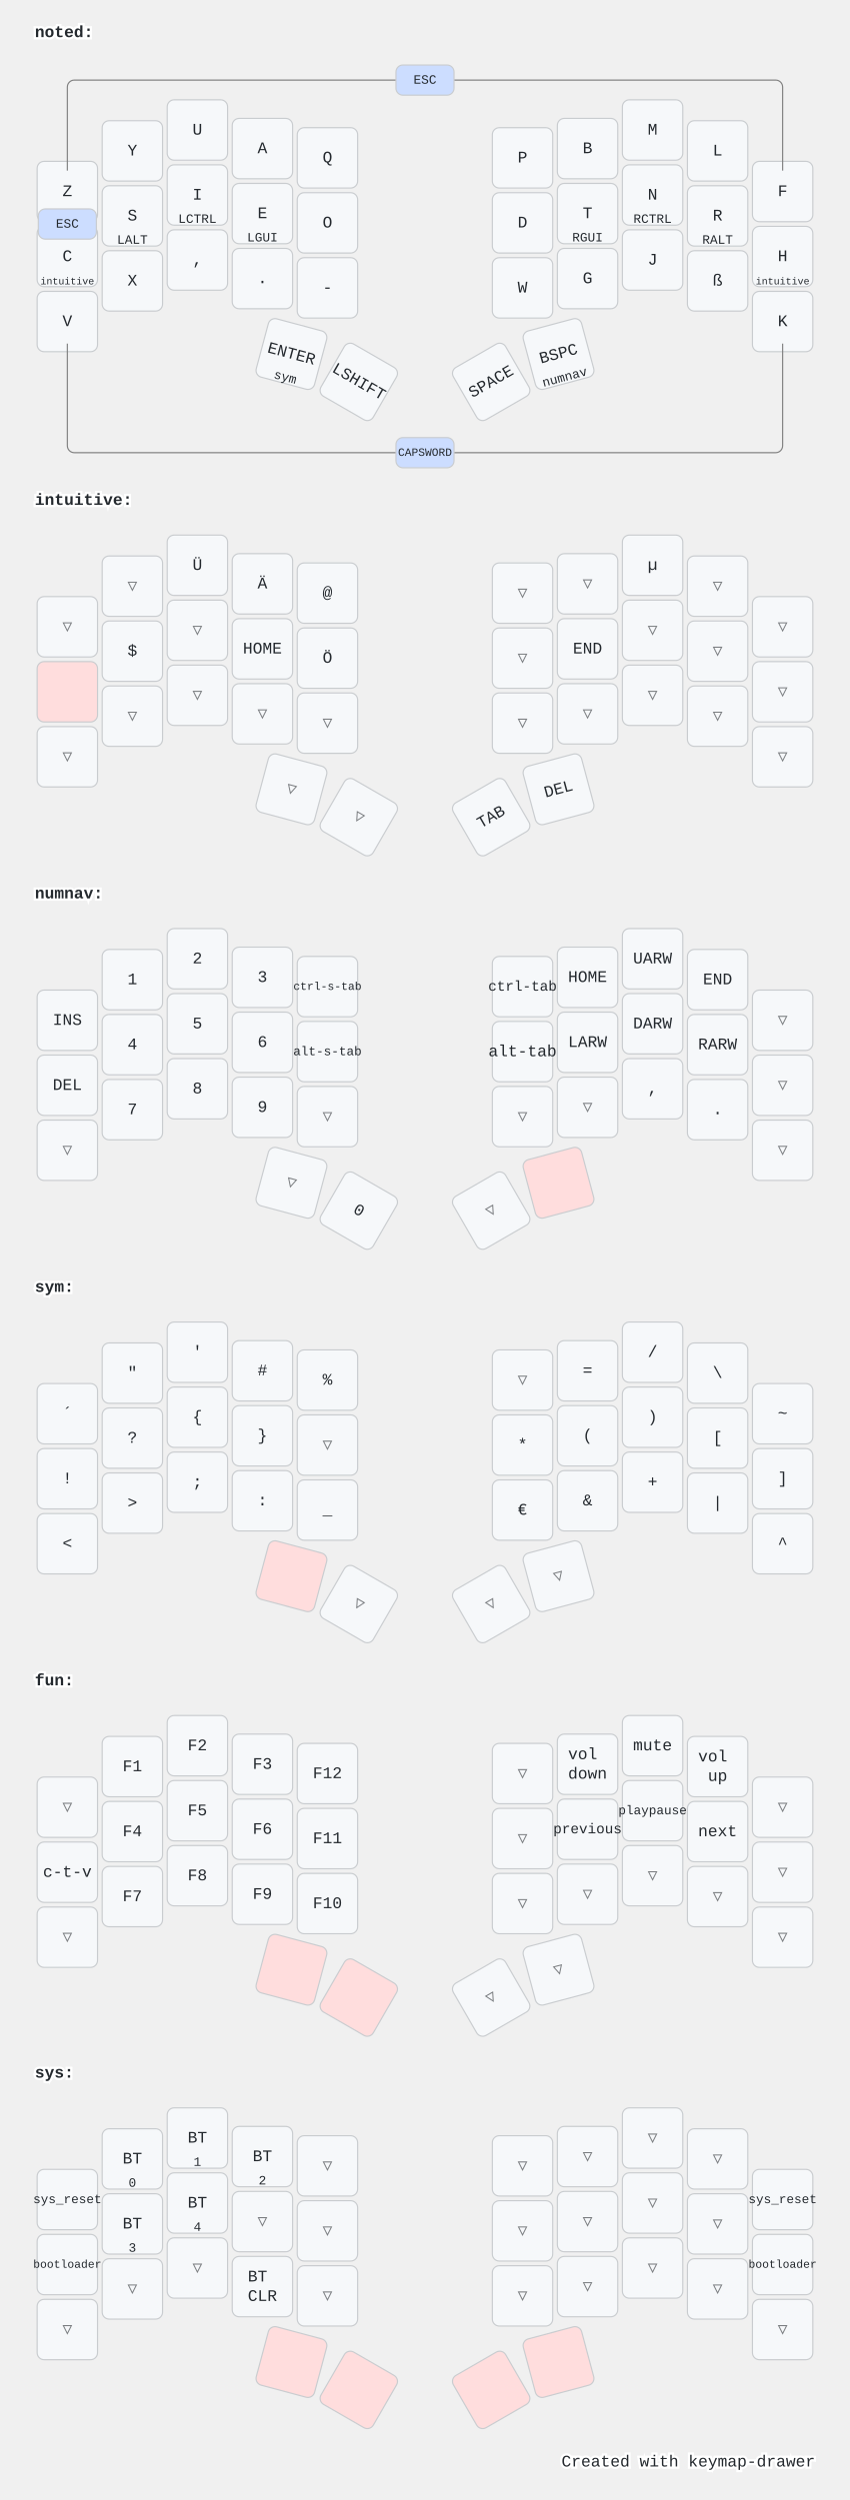
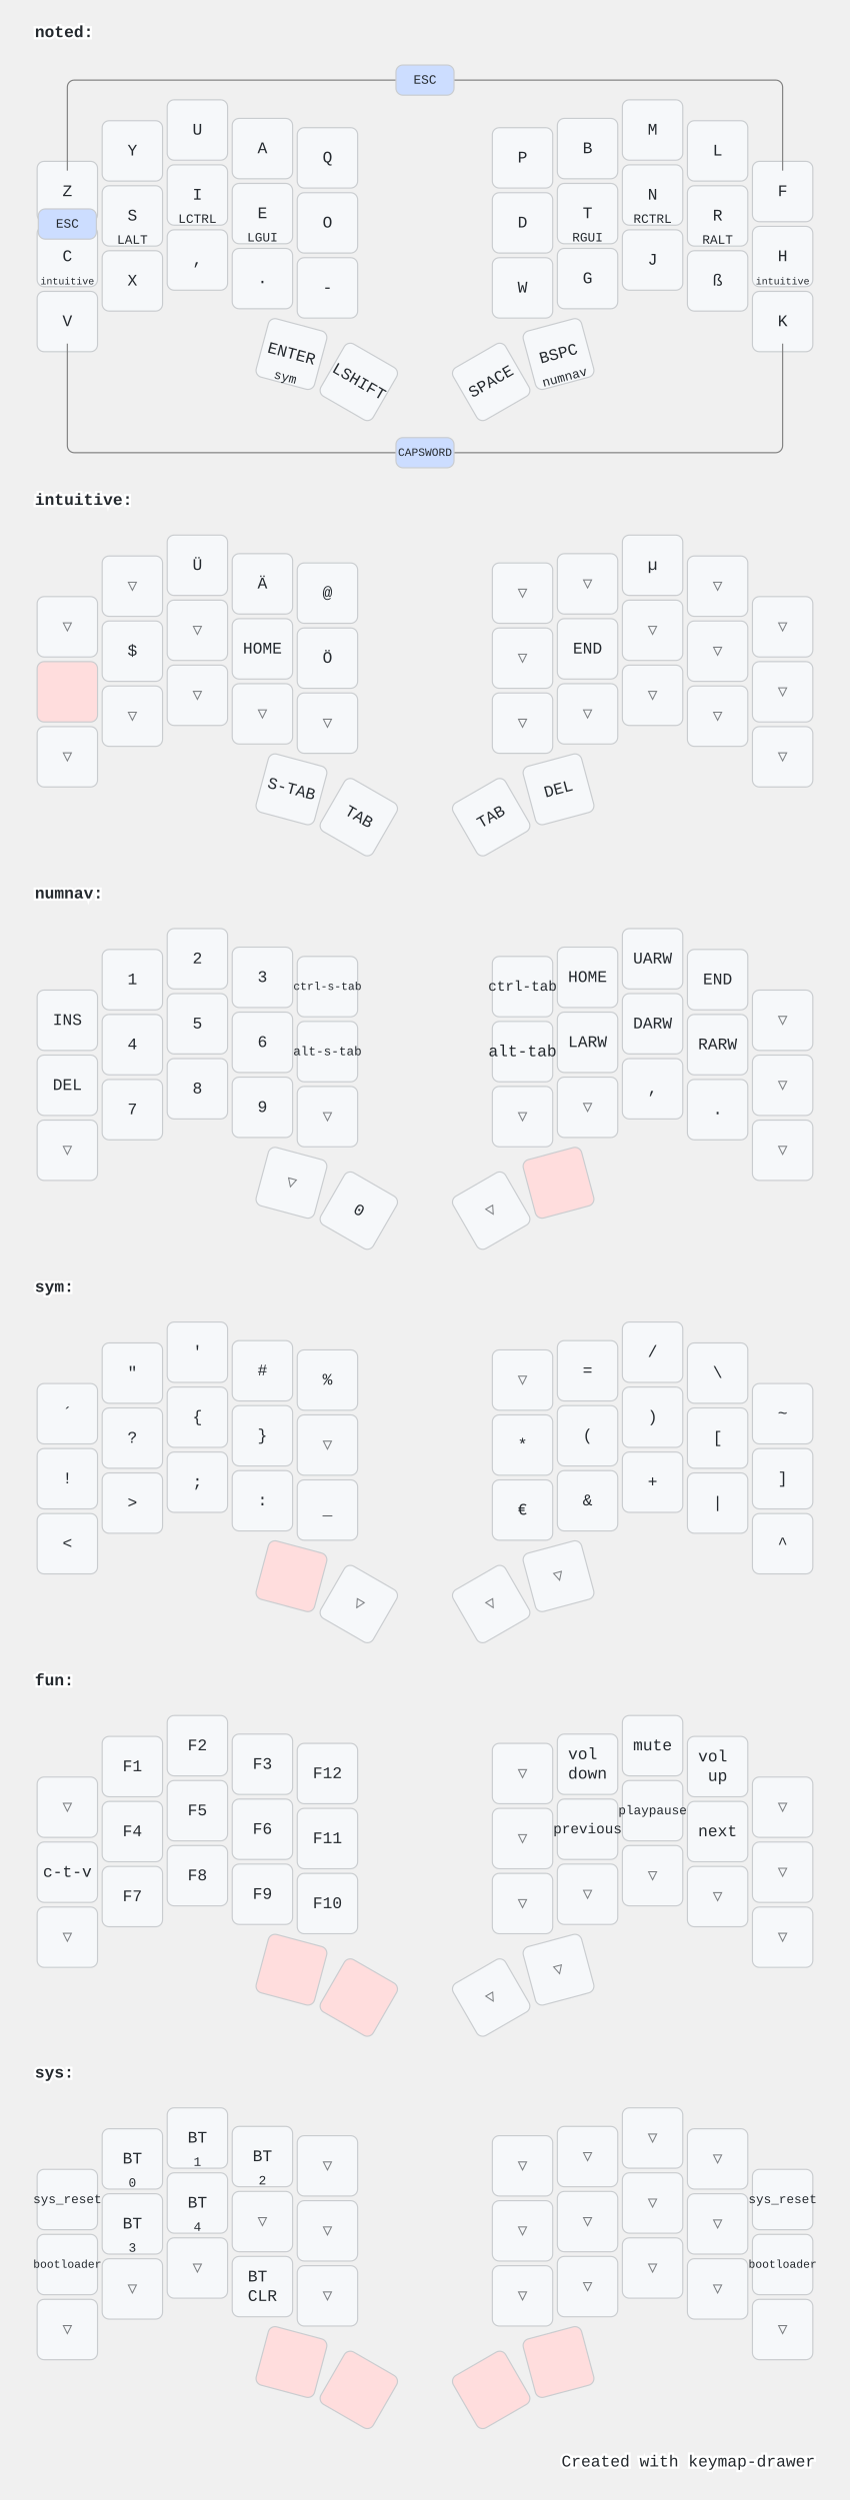
<svg xmlns="http://www.w3.org/2000/svg" width="732" height="2153" viewBox="0 0 732 2153" class="keymap">
  <style>/* inherit to force styles through use tags */
svg path {
    fill: inherit;
}

/* font and background color specifications */
svg.keymap {
    font-family: SFMono-Regular,Consolas,Liberation Mono,Menlo,monospace;
    font-size: 14px;
    font-kerning: normal;
    text-rendering: optimizeLegibility;
    fill: #24292e;
}

/* default key styling */
rect.key {
    fill: #f6f8fa;
}

rect.key, rect.combo {
    stroke: #c9cccf;
    stroke-width: 1;
}

/* default key side styling, only used is draw_key_sides is set */
rect.side {
    filter: brightness(90%);
}

/* color accent for combo boxes */
rect.combo, rect.combo-separate {
    fill: #cdf;
}

/* color accent for held keys */
rect.held, rect.combo.held {
    fill: #fdd;
}

/* color accent for ghost (optional) keys */
rect.ghost, rect.combo.ghost {
    stroke-dasharray: 4, 4;
    stroke-width: 2;
}

text {
    text-anchor: middle;
    dominant-baseline: middle;
}

/* styling for layer labels */
text.label {
    font-weight: bold;
    text-anchor: start;
    stroke: white;
    stroke-width: 4;
    paint-order: stroke;
}

/* styling for optional footer */
text.footer {
    text-anchor: end;
    dominant-baseline: auto;
    stroke: white;
    stroke-width: 4;
    paint-order: stroke;
}

/* styling for combo tap, and key hold/shifted label text */
text.combo, text.hold, text.shifted {
    font-size: 11px;
}

text.hold {
    text-anchor: middle;
    dominant-baseline: auto;
}

text.shifted {
    text-anchor: middle;
    dominant-baseline: hanging;
}

/* styling for hold/shifted label text in combo box */
text.combo.hold, text.combo.shifted {
    font-size: 8px;
}

/* lighter symbol for transparent keys */
text.trans {
    fill: #7b7e81;
}

/* styling for combo dendrons */
path.combo {
    stroke-width: 1;
    stroke: gray;
    fill: none;
}

/* Start Tabler Icons Cleanup */
/* cannot use height/width with glyphs */
.icon-tabler &gt; path {
    fill: inherit;
    stroke: inherit;
    stroke-width: 2;
}
/* hide tabler's default box */
.icon-tabler &gt; path[stroke="none"][fill="none"] {
    visibility: hidden;
}
/* End Tabler Icons Cleanup */
</style>
  <g transform="translate(30, 0)" class="layer-noted">
    <text x="0" y="28" class="label">noted:</text>
    <g transform="translate(0, 84)">
      <g transform="translate(28, 81)" class="key keypos-0">
        <rect rx="6" ry="6" x="-26" y="-26" width="52" height="52" class="key" />
        <text x="0" y="0" class="key tap">Z</text>
      </g>
      <g transform="translate(84, 46)" class="key keypos-1">
        <rect rx="6" ry="6" x="-26" y="-26" width="52" height="52" class="key" />
        <text x="0" y="0" class="key tap">Y</text>
      </g>
      <g transform="translate(140, 28)" class="key keypos-2">
        <rect rx="6" ry="6" x="-26" y="-26" width="52" height="52" class="key" />
        <text x="0" y="0" class="key tap">U</text>
      </g>
      <g transform="translate(196, 44)" class="key keypos-3">
        <rect rx="6" ry="6" x="-26" y="-26" width="52" height="52" class="key" />
        <text x="0" y="0" class="key tap">A</text>
      </g>
      <g transform="translate(252, 52)" class="key keypos-4">
        <rect rx="6" ry="6" x="-26" y="-26" width="52" height="52" class="key" />
        <text x="0" y="0" class="key tap">Q</text>
      </g>
      <g transform="translate(420, 52)" class="key keypos-5">
        <rect rx="6" ry="6" x="-26" y="-26" width="52" height="52" class="key" />
        <text x="0" y="0" class="key tap">P</text>
      </g>
      <g transform="translate(476, 44)" class="key keypos-6">
        <rect rx="6" ry="6" x="-26" y="-26" width="52" height="52" class="key" />
        <text x="0" y="0" class="key tap">B</text>
      </g>
      <g transform="translate(532, 28)" class="key keypos-7">
        <rect rx="6" ry="6" x="-26" y="-26" width="52" height="52" class="key" />
        <text x="0" y="0" class="key tap">M</text>
      </g>
      <g transform="translate(588, 46)" class="key keypos-8">
        <rect rx="6" ry="6" x="-26" y="-26" width="52" height="52" class="key" />
        <text x="0" y="0" class="key tap">L</text>
      </g>
      <g transform="translate(644, 81)" class="key keypos-9">
        <rect rx="6" ry="6" x="-26" y="-26" width="52" height="52" class="key" />
        <text x="0" y="0" class="key tap">F</text>
      </g>
      <g transform="translate(28, 137)" class="key keypos-10">
        <rect rx="6" ry="6" x="-26" y="-26" width="52" height="52" class="key" />
        <text x="0" y="0" class="key tap">C</text>
        <text x="0" y="24" class="key hold">
          <tspan style="font-size: 78%">intuitive</tspan>
        </text>
      </g>
      <g transform="translate(84, 102)" class="key keypos-11">
        <rect rx="6" ry="6" x="-26" y="-26" width="52" height="52" class="key" />
        <text x="0" y="0" class="key tap">S</text>
        <text x="0" y="24" class="key hold">LALT</text>
      </g>
      <g transform="translate(140, 84)" class="key keypos-12">
        <rect rx="6" ry="6" x="-26" y="-26" width="52" height="52" class="key" />
        <text x="0" y="0" class="key tap">I</text>
        <text x="0" y="24" class="key hold">LCTRL</text>
      </g>
      <g transform="translate(196, 100)" class="key keypos-13">
        <rect rx="6" ry="6" x="-26" y="-26" width="52" height="52" class="key" />
        <text x="0" y="0" class="key tap">E</text>
        <text x="0" y="24" class="key hold">LGUI</text>
      </g>
      <g transform="translate(252, 108)" class="key keypos-14">
        <rect rx="6" ry="6" x="-26" y="-26" width="52" height="52" class="key" />
        <text x="0" y="0" class="key tap">O</text>
      </g>
      <g transform="translate(420, 108)" class="key keypos-15">
        <rect rx="6" ry="6" x="-26" y="-26" width="52" height="52" class="key" />
        <text x="0" y="0" class="key tap">D</text>
      </g>
      <g transform="translate(476, 100)" class="key keypos-16">
        <rect rx="6" ry="6" x="-26" y="-26" width="52" height="52" class="key" />
        <text x="0" y="0" class="key tap">T</text>
        <text x="0" y="24" class="key hold">RGUI</text>
      </g>
      <g transform="translate(532, 84)" class="key keypos-17">
        <rect rx="6" ry="6" x="-26" y="-26" width="52" height="52" class="key" />
        <text x="0" y="0" class="key tap">N</text>
        <text x="0" y="24" class="key hold">RCTRL</text>
      </g>
      <g transform="translate(588, 102)" class="key keypos-18">
        <rect rx="6" ry="6" x="-26" y="-26" width="52" height="52" class="key" />
        <text x="0" y="0" class="key tap">R</text>
        <text x="0" y="24" class="key hold">RALT</text>
      </g>
      <g transform="translate(644, 137)" class="key keypos-19">
        <rect rx="6" ry="6" x="-26" y="-26" width="52" height="52" class="key" />
        <text x="0" y="0" class="key tap">H</text>
        <text x="0" y="24" class="key hold">
          <tspan style="font-size: 78%">intuitive</tspan>
        </text>
      </g>
      <g transform="translate(28, 193)" class="key keypos-20">
        <rect rx="6" ry="6" x="-26" y="-26" width="52" height="52" class="key" />
        <text x="0" y="0" class="key tap">V</text>
      </g>
      <g transform="translate(84, 158)" class="key keypos-21">
        <rect rx="6" ry="6" x="-26" y="-26" width="52" height="52" class="key" />
        <text x="0" y="0" class="key tap">X</text>
      </g>
      <g transform="translate(140, 140)" class="key keypos-22">
        <rect rx="6" ry="6" x="-26" y="-26" width="52" height="52" class="key" />
        <text x="0" y="0" class="key tap">,</text>
      </g>
      <g transform="translate(196, 156)" class="key keypos-23">
        <rect rx="6" ry="6" x="-26" y="-26" width="52" height="52" class="key" />
        <text x="0" y="0" class="key tap">.</text>
      </g>
      <g transform="translate(252, 164)" class="key keypos-24">
        <rect rx="6" ry="6" x="-26" y="-26" width="52" height="52" class="key" />
        <text x="0" y="0" class="key tap">-</text>
      </g>
      <g transform="translate(420, 164)" class="key keypos-25">
        <rect rx="6" ry="6" x="-26" y="-26" width="52" height="52" class="key" />
        <text x="0" y="0" class="key tap">W</text>
      </g>
      <g transform="translate(476, 156)" class="key keypos-26">
        <rect rx="6" ry="6" x="-26" y="-26" width="52" height="52" class="key" />
        <text x="0" y="0" class="key tap">G</text>
      </g>
      <g transform="translate(532, 140)" class="key keypos-27">
        <rect rx="6" ry="6" x="-26" y="-26" width="52" height="52" class="key" />
        <text x="0" y="0" class="key tap">J</text>
      </g>
      <g transform="translate(588, 158)" class="key keypos-28">
        <rect rx="6" ry="6" x="-26" y="-26" width="52" height="52" class="key" />
        <text x="0" y="0" class="key tap">ß</text>
      </g>
      <g transform="translate(644, 193)" class="key keypos-29">
        <rect rx="6" ry="6" x="-26" y="-26" width="52" height="52" class="key" />
        <text x="0" y="0" class="key tap">K</text>
      </g>
      <g transform="translate(221, 221) rotate(15.0)" class="key keypos-30">
        <rect rx="6" ry="6" x="-26" y="-26" width="52" height="52" class="key" />
        <text x="0" y="0" class="key tap">ENTER</text>
        <text x="0" y="24" class="key hold">sym</text>
      </g>
      <g transform="translate(279, 245) rotate(30.0)" class="key keypos-31">
        <rect rx="6" ry="6" x="-26" y="-26" width="52" height="52" class="key" />
        <text x="0" y="0" class="key tap">LSHIFT</text>
      </g>
      <g transform="translate(393, 245) rotate(-30.0)" class="key keypos-32">
        <rect rx="6" ry="6" x="-26" y="-26" width="52" height="52" class="key" />
        <text x="0" y="0" class="key tap">SPACE</text>
      </g>
      <g transform="translate(451, 221) rotate(-15.0)" class="key keypos-33">
        <rect rx="6" ry="6" x="-26" y="-26" width="52" height="52" class="key" />
        <text x="0" y="0" class="key tap">BSPC</text>
        <text x="0" y="24" class="key hold">numnav</text>
      </g>
      <g class="combo combopos-0">
        <rect rx="6" ry="6" x="3" y="96" width="50" height="26" class="combo" />
        <text x="28" y="109" class="combo tap">ESC</text>
      </g>
      <g class="combo combopos-1">
        <path d="M336,-15 h-302 a6.0,6.0 0 0 0 -6.0,6.0 v72" class="combo" />
        <path d="M336,-15 h302 a6.0,6.0 0 0 1 6.0,6.0 v72" class="combo" />
        <rect rx="6" ry="6" x="311" y="-28" width="50" height="26" class="combo" />
        <text x="336" y="-15" class="combo tap">ESC</text>
      </g>
      <g class="combo combopos-2">
        <path d="M336,306 h-302 a6.0,6.0 0 0 1 -6.0,-6.0 v-88" class="combo" />
        <path d="M336,306 h302 a6.0,6.0 0 0 0 6.0,-6.0 v-88" class="combo" />
        <rect rx="6" ry="6" x="311" y="293" width="50" height="26" class="combo" />
        <text x="336" y="306" class="combo tap">
          <tspan style="font-size: 88%">CAPSWORD</tspan>
        </text>
      </g>
    </g>
  </g>
  <g transform="translate(30, 403)" class="layer-intuitive">
    <text x="0" y="28" class="label">intuitive:</text>
    <g transform="translate(0, 56)">
      <g transform="translate(28, 81)" class="key trans keypos-0">
        <rect rx="6" ry="6" x="-26" y="-26" width="52" height="52" class="key trans" />
        <text x="0" y="0" class="key trans tap">▽</text>
      </g>
      <g transform="translate(84, 46)" class="key trans keypos-1">
        <rect rx="6" ry="6" x="-26" y="-26" width="52" height="52" class="key trans" />
        <text x="0" y="0" class="key trans tap">▽</text>
      </g>
      <g transform="translate(140, 28)" class="key keypos-2">
        <rect rx="6" ry="6" x="-26" y="-26" width="52" height="52" class="key" />
        <text x="0" y="0" class="key tap">Ü</text>
      </g>
      <g transform="translate(196, 44)" class="key keypos-3">
        <rect rx="6" ry="6" x="-26" y="-26" width="52" height="52" class="key" />
        <text x="0" y="0" class="key tap">Ä</text>
      </g>
      <g transform="translate(252, 52)" class="key keypos-4">
        <rect rx="6" ry="6" x="-26" y="-26" width="52" height="52" class="key" />
        <text x="0" y="0" class="key tap">@</text>
      </g>
      <g transform="translate(420, 52)" class="key trans keypos-5">
        <rect rx="6" ry="6" x="-26" y="-26" width="52" height="52" class="key trans" />
        <text x="0" y="0" class="key trans tap">▽</text>
      </g>
      <g transform="translate(476, 44)" class="key trans keypos-6">
        <rect rx="6" ry="6" x="-26" y="-26" width="52" height="52" class="key trans" />
        <text x="0" y="0" class="key trans tap">▽</text>
      </g>
      <g transform="translate(532, 28)" class="key keypos-7">
        <rect rx="6" ry="6" x="-26" y="-26" width="52" height="52" class="key" />
        <text x="0" y="0" class="key tap">µ</text>
      </g>
      <g transform="translate(588, 46)" class="key trans keypos-8">
        <rect rx="6" ry="6" x="-26" y="-26" width="52" height="52" class="key trans" />
        <text x="0" y="0" class="key trans tap">▽</text>
      </g>
      <g transform="translate(644, 81)" class="key trans keypos-9">
        <rect rx="6" ry="6" x="-26" y="-26" width="52" height="52" class="key trans" />
        <text x="0" y="0" class="key trans tap">▽</text>
      </g>
      <g transform="translate(28, 137)" class="key held keypos-10">
        <rect rx="6" ry="6" x="-26" y="-26" width="52" height="52" class="key held" />
      </g>
      <g transform="translate(84, 102)" class="key keypos-11">
        <rect rx="6" ry="6" x="-26" y="-26" width="52" height="52" class="key" />
        <text x="0" y="0" class="key tap">$</text>
      </g>
      <g transform="translate(140, 84)" class="key trans keypos-12">
        <rect rx="6" ry="6" x="-26" y="-26" width="52" height="52" class="key trans" />
        <text x="0" y="0" class="key trans tap">▽</text>
      </g>
      <g transform="translate(196, 100)" class="key keypos-13">
        <rect rx="6" ry="6" x="-26" y="-26" width="52" height="52" class="key" />
        <text x="0" y="0" class="key tap">HOME</text>
      </g>
      <g transform="translate(252, 108)" class="key keypos-14">
        <rect rx="6" ry="6" x="-26" y="-26" width="52" height="52" class="key" />
        <text x="0" y="0" class="key tap">Ö</text>
      </g>
      <g transform="translate(420, 108)" class="key trans keypos-15">
        <rect rx="6" ry="6" x="-26" y="-26" width="52" height="52" class="key trans" />
        <text x="0" y="0" class="key trans tap">▽</text>
      </g>
      <g transform="translate(476, 100)" class="key keypos-16">
        <rect rx="6" ry="6" x="-26" y="-26" width="52" height="52" class="key" />
        <text x="0" y="0" class="key tap">END</text>
      </g>
      <g transform="translate(532, 84)" class="key trans keypos-17">
        <rect rx="6" ry="6" x="-26" y="-26" width="52" height="52" class="key trans" />
        <text x="0" y="0" class="key trans tap">▽</text>
      </g>
      <g transform="translate(588, 102)" class="key trans keypos-18">
        <rect rx="6" ry="6" x="-26" y="-26" width="52" height="52" class="key trans" />
        <text x="0" y="0" class="key trans tap">▽</text>
      </g>
      <g transform="translate(644, 137)" class="key trans keypos-19">
        <rect rx="6" ry="6" x="-26" y="-26" width="52" height="52" class="key trans" />
        <text x="0" y="0" class="key trans tap">▽</text>
      </g>
      <g transform="translate(28, 193)" class="key trans keypos-20">
        <rect rx="6" ry="6" x="-26" y="-26" width="52" height="52" class="key trans" />
        <text x="0" y="0" class="key trans tap">▽</text>
      </g>
      <g transform="translate(84, 158)" class="key trans keypos-21">
        <rect rx="6" ry="6" x="-26" y="-26" width="52" height="52" class="key trans" />
        <text x="0" y="0" class="key trans tap">▽</text>
      </g>
      <g transform="translate(140, 140)" class="key trans keypos-22">
        <rect rx="6" ry="6" x="-26" y="-26" width="52" height="52" class="key trans" />
        <text x="0" y="0" class="key trans tap">▽</text>
      </g>
      <g transform="translate(196, 156)" class="key trans keypos-23">
        <rect rx="6" ry="6" x="-26" y="-26" width="52" height="52" class="key trans" />
        <text x="0" y="0" class="key trans tap">▽</text>
      </g>
      <g transform="translate(252, 164)" class="key trans keypos-24">
        <rect rx="6" ry="6" x="-26" y="-26" width="52" height="52" class="key trans" />
        <text x="0" y="0" class="key trans tap">▽</text>
      </g>
      <g transform="translate(420, 164)" class="key trans keypos-25">
        <rect rx="6" ry="6" x="-26" y="-26" width="52" height="52" class="key trans" />
        <text x="0" y="0" class="key trans tap">▽</text>
      </g>
      <g transform="translate(476, 156)" class="key trans keypos-26">
        <rect rx="6" ry="6" x="-26" y="-26" width="52" height="52" class="key trans" />
        <text x="0" y="0" class="key trans tap">▽</text>
      </g>
      <g transform="translate(532, 140)" class="key trans keypos-27">
        <rect rx="6" ry="6" x="-26" y="-26" width="52" height="52" class="key trans" />
        <text x="0" y="0" class="key trans tap">▽</text>
      </g>
      <g transform="translate(588, 158)" class="key trans keypos-28">
        <rect rx="6" ry="6" x="-26" y="-26" width="52" height="52" class="key trans" />
        <text x="0" y="0" class="key trans tap">▽</text>
      </g>
      <g transform="translate(644, 193)" class="key trans keypos-29">
        <rect rx="6" ry="6" x="-26" y="-26" width="52" height="52" class="key trans" />
        <text x="0" y="0" class="key trans tap">▽</text>
      </g>
-       <g transform="translate(221, 221) rotate(15.0)" class="key trans keypos-30">
-         <rect rx="6" ry="6" x="-26" y="-26" width="52" height="52" class="key trans" />
-         <text x="0" y="0" class="key trans tap">▽</text>
-       </g>
-       <g transform="translate(279, 245) rotate(30.0)" class="key trans keypos-31">
-         <rect rx="6" ry="6" x="-26" y="-26" width="52" height="52" class="key trans" />
-         <text x="0" y="0" class="key trans tap">▽</text>
+       <g transform="translate(221, 221) rotate(15.0)" class="key keypos-30">
+         <rect rx="6" ry="6" x="-26" y="-26" width="52" height="52" class="key" />
+         <text x="0" y="0" class="key tap">S-TAB</text>
+       </g>
+       <g transform="translate(279, 245) rotate(30.0)" class="key keypos-31">
+         <rect rx="6" ry="6" x="-26" y="-26" width="52" height="52" class="key" />
+         <text x="0" y="0" class="key tap">TAB</text>
      </g>
      <g transform="translate(393, 245) rotate(-30.0)" class="key keypos-32">
        <rect rx="6" ry="6" x="-26" y="-26" width="52" height="52" class="key" />
        <text x="0" y="0" class="key tap">TAB</text>
      </g>
      <g transform="translate(451, 221) rotate(-15.0)" class="key keypos-33">
        <rect rx="6" ry="6" x="-26" y="-26" width="52" height="52" class="key" />
        <text x="0" y="0" class="key tap">DEL</text>
      </g>
    </g>
  </g>
  <g transform="translate(30, 742)" class="layer-numnav">
    <text x="0" y="28" class="label">numnav:</text>
    <g transform="translate(0, 56)">
      <g transform="translate(28, 81)" class="key keypos-0">
        <rect rx="6" ry="6" x="-26" y="-26" width="52" height="52" class="key" />
        <text x="0" y="0" class="key tap">INS</text>
      </g>
      <g transform="translate(84, 46)" class="key keypos-1">
        <rect rx="6" ry="6" x="-26" y="-26" width="52" height="52" class="key" />
        <text x="0" y="0" class="key tap">1</text>
      </g>
      <g transform="translate(140, 28)" class="key keypos-2">
        <rect rx="6" ry="6" x="-26" y="-26" width="52" height="52" class="key" />
        <text x="0" y="0" class="key tap">2</text>
      </g>
      <g transform="translate(196, 44)" class="key keypos-3">
        <rect rx="6" ry="6" x="-26" y="-26" width="52" height="52" class="key" />
        <text x="0" y="0" class="key tap">3</text>
      </g>
      <g transform="translate(252, 52)" class="key keypos-4">
        <rect rx="6" ry="6" x="-26" y="-26" width="52" height="52" class="key" />
        <text x="0" y="0" class="key tap">
          <tspan style="font-size: 70%">ctrl-s-tab</tspan>
        </text>
      </g>
      <g transform="translate(420, 52)" class="key keypos-5">
        <rect rx="6" ry="6" x="-26" y="-26" width="52" height="52" class="key" />
        <text x="0" y="0" class="key tap">
          <tspan style="font-size: 88%">ctrl-tab</tspan>
        </text>
      </g>
      <g transform="translate(476, 44)" class="key keypos-6">
        <rect rx="6" ry="6" x="-26" y="-26" width="52" height="52" class="key" />
        <text x="0" y="0" class="key tap">HOME</text>
      </g>
      <g transform="translate(532, 28)" class="key keypos-7">
        <rect rx="6" ry="6" x="-26" y="-26" width="52" height="52" class="key" />
        <text x="0" y="0" class="key tap">UARW</text>
      </g>
      <g transform="translate(588, 46)" class="key keypos-8">
        <rect rx="6" ry="6" x="-26" y="-26" width="52" height="52" class="key" />
        <text x="0" y="0" class="key tap">END</text>
      </g>
      <g transform="translate(644, 81)" class="key trans keypos-9">
        <rect rx="6" ry="6" x="-26" y="-26" width="52" height="52" class="key trans" />
        <text x="0" y="0" class="key trans tap">▽</text>
      </g>
      <g transform="translate(28, 137)" class="key keypos-10">
        <rect rx="6" ry="6" x="-26" y="-26" width="52" height="52" class="key" />
        <text x="0" y="0" class="key tap">DEL</text>
      </g>
      <g transform="translate(84, 102)" class="key keypos-11">
        <rect rx="6" ry="6" x="-26" y="-26" width="52" height="52" class="key" />
        <text x="0" y="0" class="key tap">4</text>
      </g>
      <g transform="translate(140, 84)" class="key keypos-12">
        <rect rx="6" ry="6" x="-26" y="-26" width="52" height="52" class="key" />
        <text x="0" y="0" class="key tap">5</text>
      </g>
      <g transform="translate(196, 100)" class="key keypos-13">
        <rect rx="6" ry="6" x="-26" y="-26" width="52" height="52" class="key" />
        <text x="0" y="0" class="key tap">6</text>
      </g>
      <g transform="translate(252, 108)" class="key keypos-14">
        <rect rx="6" ry="6" x="-26" y="-26" width="52" height="52" class="key" />
        <text x="0" y="0" class="key tap">
          <tspan style="font-size: 78%">alt-s-tab</tspan>
        </text>
      </g>
      <g transform="translate(420, 108)" class="key keypos-15">
        <rect rx="6" ry="6" x="-26" y="-26" width="52" height="52" class="key" />
        <text x="0" y="0" class="key tap">alt-tab</text>
      </g>
      <g transform="translate(476, 100)" class="key keypos-16">
        <rect rx="6" ry="6" x="-26" y="-26" width="52" height="52" class="key" />
        <text x="0" y="0" class="key tap">LARW</text>
      </g>
      <g transform="translate(532, 84)" class="key keypos-17">
        <rect rx="6" ry="6" x="-26" y="-26" width="52" height="52" class="key" />
        <text x="0" y="0" class="key tap">DARW</text>
      </g>
      <g transform="translate(588, 102)" class="key keypos-18">
        <rect rx="6" ry="6" x="-26" y="-26" width="52" height="52" class="key" />
        <text x="0" y="0" class="key tap">RARW</text>
      </g>
      <g transform="translate(644, 137)" class="key trans keypos-19">
        <rect rx="6" ry="6" x="-26" y="-26" width="52" height="52" class="key trans" />
        <text x="0" y="0" class="key trans tap">▽</text>
      </g>
      <g transform="translate(28, 193)" class="key trans keypos-20">
        <rect rx="6" ry="6" x="-26" y="-26" width="52" height="52" class="key trans" />
        <text x="0" y="0" class="key trans tap">▽</text>
      </g>
      <g transform="translate(84, 158)" class="key keypos-21">
        <rect rx="6" ry="6" x="-26" y="-26" width="52" height="52" class="key" />
        <text x="0" y="0" class="key tap">7</text>
      </g>
      <g transform="translate(140, 140)" class="key keypos-22">
        <rect rx="6" ry="6" x="-26" y="-26" width="52" height="52" class="key" />
        <text x="0" y="0" class="key tap">8</text>
      </g>
      <g transform="translate(196, 156)" class="key keypos-23">
        <rect rx="6" ry="6" x="-26" y="-26" width="52" height="52" class="key" />
        <text x="0" y="0" class="key tap">9</text>
      </g>
      <g transform="translate(252, 164)" class="key trans keypos-24">
        <rect rx="6" ry="6" x="-26" y="-26" width="52" height="52" class="key trans" />
        <text x="0" y="0" class="key trans tap">▽</text>
      </g>
      <g transform="translate(420, 164)" class="key trans keypos-25">
        <rect rx="6" ry="6" x="-26" y="-26" width="52" height="52" class="key trans" />
        <text x="0" y="0" class="key trans tap">▽</text>
      </g>
      <g transform="translate(476, 156)" class="key trans keypos-26">
        <rect rx="6" ry="6" x="-26" y="-26" width="52" height="52" class="key trans" />
        <text x="0" y="0" class="key trans tap">▽</text>
      </g>
      <g transform="translate(532, 140)" class="key keypos-27">
        <rect rx="6" ry="6" x="-26" y="-26" width="52" height="52" class="key" />
        <text x="0" y="0" class="key tap">,</text>
      </g>
      <g transform="translate(588, 158)" class="key keypos-28">
        <rect rx="6" ry="6" x="-26" y="-26" width="52" height="52" class="key" />
        <text x="0" y="0" class="key tap">.</text>
      </g>
      <g transform="translate(644, 193)" class="key trans keypos-29">
        <rect rx="6" ry="6" x="-26" y="-26" width="52" height="52" class="key trans" />
        <text x="0" y="0" class="key trans tap">▽</text>
      </g>
      <g transform="translate(221, 221) rotate(15.0)" class="key trans keypos-30">
        <rect rx="6" ry="6" x="-26" y="-26" width="52" height="52" class="key trans" />
        <text x="0" y="0" class="key trans tap">▽</text>
      </g>
      <g transform="translate(279, 245) rotate(30.0)" class="key keypos-31">
        <rect rx="6" ry="6" x="-26" y="-26" width="52" height="52" class="key" />
        <text x="0" y="0" class="key tap">0</text>
      </g>
      <g transform="translate(393, 245) rotate(-30.0)" class="key trans keypos-32">
        <rect rx="6" ry="6" x="-26" y="-26" width="52" height="52" class="key trans" />
        <text x="0" y="0" class="key trans tap">▽</text>
      </g>
      <g transform="translate(451, 221) rotate(-15.0)" class="key held keypos-33">
        <rect rx="6" ry="6" x="-26" y="-26" width="52" height="52" class="key held" />
      </g>
    </g>
  </g>
  <g transform="translate(30, 1081)" class="layer-sym">
    <text x="0" y="28" class="label">sym:</text>
    <g transform="translate(0, 56)">
      <g transform="translate(28, 81)" class="key keypos-0">
        <rect rx="6" ry="6" x="-26" y="-26" width="52" height="52" class="key" />
        <text x="0" y="0" class="key tap">´</text>
      </g>
      <g transform="translate(84, 46)" class="key keypos-1">
        <rect rx="6" ry="6" x="-26" y="-26" width="52" height="52" class="key" />
        <text x="0" y="0" class="key tap">"</text>
      </g>
      <g transform="translate(140, 28)" class="key keypos-2">
        <rect rx="6" ry="6" x="-26" y="-26" width="52" height="52" class="key" />
        <text x="0" y="0" class="key tap">'</text>
      </g>
      <g transform="translate(196, 44)" class="key keypos-3">
        <rect rx="6" ry="6" x="-26" y="-26" width="52" height="52" class="key" />
        <text x="0" y="0" class="key tap">#</text>
      </g>
      <g transform="translate(252, 52)" class="key keypos-4">
        <rect rx="6" ry="6" x="-26" y="-26" width="52" height="52" class="key" />
        <text x="0" y="0" class="key tap">%</text>
      </g>
      <g transform="translate(420, 52)" class="key trans keypos-5">
        <rect rx="6" ry="6" x="-26" y="-26" width="52" height="52" class="key trans" />
        <text x="0" y="0" class="key trans tap">▽</text>
      </g>
      <g transform="translate(476, 44)" class="key keypos-6">
        <rect rx="6" ry="6" x="-26" y="-26" width="52" height="52" class="key" />
        <text x="0" y="0" class="key tap">=</text>
      </g>
      <g transform="translate(532, 28)" class="key keypos-7">
        <rect rx="6" ry="6" x="-26" y="-26" width="52" height="52" class="key" />
        <text x="0" y="0" class="key tap">/</text>
      </g>
      <g transform="translate(588, 46)" class="key keypos-8">
        <rect rx="6" ry="6" x="-26" y="-26" width="52" height="52" class="key" />
        <text x="0" y="0" class="key tap">\</text>
      </g>
      <g transform="translate(644, 81)" class="key keypos-9">
        <rect rx="6" ry="6" x="-26" y="-26" width="52" height="52" class="key" />
        <text x="0" y="0" class="key tap">~</text>
      </g>
      <g transform="translate(28, 137)" class="key keypos-10">
        <rect rx="6" ry="6" x="-26" y="-26" width="52" height="52" class="key" />
        <text x="0" y="0" class="key tap">!</text>
      </g>
      <g transform="translate(84, 102)" class="key keypos-11">
        <rect rx="6" ry="6" x="-26" y="-26" width="52" height="52" class="key" />
        <text x="0" y="0" class="key tap">?</text>
      </g>
      <g transform="translate(140, 84)" class="key keypos-12">
        <rect rx="6" ry="6" x="-26" y="-26" width="52" height="52" class="key" />
        <text x="0" y="0" class="key tap">{</text>
      </g>
      <g transform="translate(196, 100)" class="key keypos-13">
        <rect rx="6" ry="6" x="-26" y="-26" width="52" height="52" class="key" />
        <text x="0" y="0" class="key tap">}</text>
      </g>
      <g transform="translate(252, 108)" class="key trans keypos-14">
        <rect rx="6" ry="6" x="-26" y="-26" width="52" height="52" class="key trans" />
        <text x="0" y="0" class="key trans tap">▽</text>
      </g>
      <g transform="translate(420, 108)" class="key keypos-15">
        <rect rx="6" ry="6" x="-26" y="-26" width="52" height="52" class="key" />
        <text x="0" y="0" class="key tap">*</text>
      </g>
      <g transform="translate(476, 100)" class="key keypos-16">
        <rect rx="6" ry="6" x="-26" y="-26" width="52" height="52" class="key" />
        <text x="0" y="0" class="key tap">(</text>
      </g>
      <g transform="translate(532, 84)" class="key keypos-17">
        <rect rx="6" ry="6" x="-26" y="-26" width="52" height="52" class="key" />
        <text x="0" y="0" class="key tap">)</text>
      </g>
      <g transform="translate(588, 102)" class="key keypos-18">
        <rect rx="6" ry="6" x="-26" y="-26" width="52" height="52" class="key" />
        <text x="0" y="0" class="key tap">[</text>
      </g>
      <g transform="translate(644, 137)" class="key keypos-19">
        <rect rx="6" ry="6" x="-26" y="-26" width="52" height="52" class="key" />
        <text x="0" y="0" class="key tap">]</text>
      </g>
      <g transform="translate(28, 193)" class="key keypos-20">
        <rect rx="6" ry="6" x="-26" y="-26" width="52" height="52" class="key" />
        <text x="0" y="0" class="key tap">&lt;</text>
      </g>
      <g transform="translate(84, 158)" class="key keypos-21">
        <rect rx="6" ry="6" x="-26" y="-26" width="52" height="52" class="key" />
        <text x="0" y="0" class="key tap">&gt;</text>
      </g>
      <g transform="translate(140, 140)" class="key keypos-22">
        <rect rx="6" ry="6" x="-26" y="-26" width="52" height="52" class="key" />
        <text x="0" y="0" class="key tap">;</text>
      </g>
      <g transform="translate(196, 156)" class="key keypos-23">
        <rect rx="6" ry="6" x="-26" y="-26" width="52" height="52" class="key" />
        <text x="0" y="0" class="key tap">:</text>
      </g>
      <g transform="translate(252, 164)" class="key keypos-24">
        <rect rx="6" ry="6" x="-26" y="-26" width="52" height="52" class="key" />
        <text x="0" y="0" class="key tap">_</text>
      </g>
      <g transform="translate(420, 164)" class="key keypos-25">
        <rect rx="6" ry="6" x="-26" y="-26" width="52" height="52" class="key" />
        <text x="0" y="0" class="key tap">€</text>
      </g>
      <g transform="translate(476, 156)" class="key keypos-26">
        <rect rx="6" ry="6" x="-26" y="-26" width="52" height="52" class="key" />
        <text x="0" y="0" class="key tap">&amp;</text>
      </g>
      <g transform="translate(532, 140)" class="key keypos-27">
        <rect rx="6" ry="6" x="-26" y="-26" width="52" height="52" class="key" />
        <text x="0" y="0" class="key tap">+</text>
      </g>
      <g transform="translate(588, 158)" class="key keypos-28">
        <rect rx="6" ry="6" x="-26" y="-26" width="52" height="52" class="key" />
        <text x="0" y="0" class="key tap">|</text>
      </g>
      <g transform="translate(644, 193)" class="key keypos-29">
        <rect rx="6" ry="6" x="-26" y="-26" width="52" height="52" class="key" />
        <text x="0" y="0" class="key tap">^</text>
      </g>
      <g transform="translate(221, 221) rotate(15.0)" class="key held keypos-30">
        <rect rx="6" ry="6" x="-26" y="-26" width="52" height="52" class="key held" />
      </g>
      <g transform="translate(279, 245) rotate(30.0)" class="key trans keypos-31">
        <rect rx="6" ry="6" x="-26" y="-26" width="52" height="52" class="key trans" />
        <text x="0" y="0" class="key trans tap">▽</text>
      </g>
      <g transform="translate(393, 245) rotate(-30.0)" class="key trans keypos-32">
        <rect rx="6" ry="6" x="-26" y="-26" width="52" height="52" class="key trans" />
        <text x="0" y="0" class="key trans tap">▽</text>
      </g>
      <g transform="translate(451, 221) rotate(-15.0)" class="key trans keypos-33">
        <rect rx="6" ry="6" x="-26" y="-26" width="52" height="52" class="key trans" />
        <text x="0" y="0" class="key trans tap">▽</text>
      </g>
    </g>
  </g>
  <g transform="translate(30, 1420)" class="layer-fun">
    <text x="0" y="28" class="label">fun:</text>
    <g transform="translate(0, 56)">
      <g transform="translate(28, 81)" class="key trans keypos-0">
        <rect rx="6" ry="6" x="-26" y="-26" width="52" height="52" class="key trans" />
        <text x="0" y="0" class="key trans tap">▽</text>
      </g>
      <g transform="translate(84, 46)" class="key keypos-1">
        <rect rx="6" ry="6" x="-26" y="-26" width="52" height="52" class="key" />
        <text x="0" y="0" class="key tap">F1</text>
      </g>
      <g transform="translate(140, 28)" class="key keypos-2">
        <rect rx="6" ry="6" x="-26" y="-26" width="52" height="52" class="key" />
        <text x="0" y="0" class="key tap">F2</text>
      </g>
      <g transform="translate(196, 44)" class="key keypos-3">
        <rect rx="6" ry="6" x="-26" y="-26" width="52" height="52" class="key" />
        <text x="0" y="0" class="key tap">F3</text>
      </g>
      <g transform="translate(252, 52)" class="key keypos-4">
        <rect rx="6" ry="6" x="-26" y="-26" width="52" height="52" class="key" />
        <text x="0" y="0" class="key tap">F12</text>
      </g>
      <g transform="translate(420, 52)" class="key trans keypos-5">
        <rect rx="6" ry="6" x="-26" y="-26" width="52" height="52" class="key trans" />
        <text x="0" y="0" class="key trans tap">▽</text>
      </g>
      <g transform="translate(476, 44)" class="key keypos-6">
        <rect rx="6" ry="6" x="-26" y="-26" width="52" height="52" class="key" />
        <text x="0" y="0" class="key tap">
          <tspan x="0" dy="-0.6em">vol</tspan>
          <tspan x="0" dy="1.2em">down</tspan>
        </text>
      </g>
      <g transform="translate(532, 28)" class="key keypos-7">
        <rect rx="6" ry="6" x="-26" y="-26" width="52" height="52" class="key" />
        <text x="0" y="0" class="key tap">mute</text>
      </g>
      <g transform="translate(588, 46)" class="key keypos-8">
        <rect rx="6" ry="6" x="-26" y="-26" width="52" height="52" class="key" />
        <text x="0" y="0" class="key tap">
          <tspan x="0" dy="-0.6em">vol</tspan>
          <tspan x="0" dy="1.2em">up</tspan>
        </text>
      </g>
      <g transform="translate(644, 81)" class="key trans keypos-9">
        <rect rx="6" ry="6" x="-26" y="-26" width="52" height="52" class="key trans" />
        <text x="0" y="0" class="key trans tap">▽</text>
      </g>
      <g transform="translate(28, 137)" class="key keypos-10">
        <rect rx="6" ry="6" x="-26" y="-26" width="52" height="52" class="key" />
        <text x="0" y="0" class="key tap">c-t-v</text>
      </g>
      <g transform="translate(84, 102)" class="key keypos-11">
        <rect rx="6" ry="6" x="-26" y="-26" width="52" height="52" class="key" />
        <text x="0" y="0" class="key tap">F4</text>
      </g>
      <g transform="translate(140, 84)" class="key keypos-12">
        <rect rx="6" ry="6" x="-26" y="-26" width="52" height="52" class="key" />
        <text x="0" y="0" class="key tap">F5</text>
      </g>
      <g transform="translate(196, 100)" class="key keypos-13">
        <rect rx="6" ry="6" x="-26" y="-26" width="52" height="52" class="key" />
        <text x="0" y="0" class="key tap">F6</text>
      </g>
      <g transform="translate(252, 108)" class="key keypos-14">
        <rect rx="6" ry="6" x="-26" y="-26" width="52" height="52" class="key" />
        <text x="0" y="0" class="key tap">F11</text>
      </g>
      <g transform="translate(420, 108)" class="key trans keypos-15">
        <rect rx="6" ry="6" x="-26" y="-26" width="52" height="52" class="key trans" />
        <text x="0" y="0" class="key trans tap">▽</text>
      </g>
      <g transform="translate(476, 100)" class="key keypos-16">
        <rect rx="6" ry="6" x="-26" y="-26" width="52" height="52" class="key" />
        <text x="0" y="0" class="key tap">
          <tspan style="font-size: 88%">previous</tspan>
        </text>
      </g>
      <g transform="translate(532, 84)" class="key keypos-17">
        <rect rx="6" ry="6" x="-26" y="-26" width="52" height="52" class="key" />
        <text x="0" y="0" class="key tap">
          <tspan style="font-size: 78%">playpause</tspan>
        </text>
      </g>
      <g transform="translate(588, 102)" class="key keypos-18">
        <rect rx="6" ry="6" x="-26" y="-26" width="52" height="52" class="key" />
        <text x="0" y="0" class="key tap">next</text>
      </g>
      <g transform="translate(644, 137)" class="key trans keypos-19">
        <rect rx="6" ry="6" x="-26" y="-26" width="52" height="52" class="key trans" />
        <text x="0" y="0" class="key trans tap">▽</text>
      </g>
      <g transform="translate(28, 193)" class="key trans keypos-20">
        <rect rx="6" ry="6" x="-26" y="-26" width="52" height="52" class="key trans" />
        <text x="0" y="0" class="key trans tap">▽</text>
      </g>
      <g transform="translate(84, 158)" class="key keypos-21">
        <rect rx="6" ry="6" x="-26" y="-26" width="52" height="52" class="key" />
        <text x="0" y="0" class="key tap">F7</text>
      </g>
      <g transform="translate(140, 140)" class="key keypos-22">
        <rect rx="6" ry="6" x="-26" y="-26" width="52" height="52" class="key" />
        <text x="0" y="0" class="key tap">F8</text>
      </g>
      <g transform="translate(196, 156)" class="key keypos-23">
        <rect rx="6" ry="6" x="-26" y="-26" width="52" height="52" class="key" />
        <text x="0" y="0" class="key tap">F9</text>
      </g>
      <g transform="translate(252, 164)" class="key keypos-24">
        <rect rx="6" ry="6" x="-26" y="-26" width="52" height="52" class="key" />
        <text x="0" y="0" class="key tap">F10</text>
      </g>
      <g transform="translate(420, 164)" class="key trans keypos-25">
        <rect rx="6" ry="6" x="-26" y="-26" width="52" height="52" class="key trans" />
        <text x="0" y="0" class="key trans tap">▽</text>
      </g>
      <g transform="translate(476, 156)" class="key trans keypos-26">
        <rect rx="6" ry="6" x="-26" y="-26" width="52" height="52" class="key trans" />
        <text x="0" y="0" class="key trans tap">▽</text>
      </g>
      <g transform="translate(532, 140)" class="key trans keypos-27">
        <rect rx="6" ry="6" x="-26" y="-26" width="52" height="52" class="key trans" />
        <text x="0" y="0" class="key trans tap">▽</text>
      </g>
      <g transform="translate(588, 158)" class="key trans keypos-28">
        <rect rx="6" ry="6" x="-26" y="-26" width="52" height="52" class="key trans" />
        <text x="0" y="0" class="key trans tap">▽</text>
      </g>
      <g transform="translate(644, 193)" class="key trans keypos-29">
        <rect rx="6" ry="6" x="-26" y="-26" width="52" height="52" class="key trans" />
        <text x="0" y="0" class="key trans tap">▽</text>
      </g>
      <g transform="translate(221, 221) rotate(15.0)" class="key held keypos-30">
        <rect rx="6" ry="6" x="-26" y="-26" width="52" height="52" class="key held" />
      </g>
      <g transform="translate(279, 245) rotate(30.0)" class="key held keypos-31">
        <rect rx="6" ry="6" x="-26" y="-26" width="52" height="52" class="key held" />
      </g>
      <g transform="translate(393, 245) rotate(-30.0)" class="key trans keypos-32">
        <rect rx="6" ry="6" x="-26" y="-26" width="52" height="52" class="key trans" />
        <text x="0" y="0" class="key trans tap">▽</text>
      </g>
      <g transform="translate(451, 221) rotate(-15.0)" class="key trans keypos-33">
        <rect rx="6" ry="6" x="-26" y="-26" width="52" height="52" class="key trans" />
        <text x="0" y="0" class="key trans tap">▽</text>
      </g>
    </g>
  </g>
  <g transform="translate(30, 1758)" class="layer-sys">
    <text x="0" y="28" class="label">sys:</text>
    <g transform="translate(0, 56)">
      <g transform="translate(28, 81)" class="key keypos-0">
        <rect rx="6" ry="6" x="-26" y="-26" width="52" height="52" class="key" />
        <text x="0" y="0" class="key tap">
          <tspan style="font-size: 78%">sys_reset</tspan>
        </text>
      </g>
      <g transform="translate(84, 46)" class="key keypos-1">
        <rect rx="6" ry="6" x="-26" y="-26" width="52" height="52" class="key" />
        <text x="0" y="0" class="key tap">BT</text>
        <text x="0" y="24" class="key hold">0</text>
      </g>
      <g transform="translate(140, 28)" class="key keypos-2">
        <rect rx="6" ry="6" x="-26" y="-26" width="52" height="52" class="key" />
        <text x="0" y="0" class="key tap">BT</text>
        <text x="0" y="24" class="key hold">1</text>
      </g>
      <g transform="translate(196, 44)" class="key keypos-3">
        <rect rx="6" ry="6" x="-26" y="-26" width="52" height="52" class="key" />
        <text x="0" y="0" class="key tap">BT</text>
        <text x="0" y="24" class="key hold">2</text>
      </g>
      <g transform="translate(252, 52)" class="key trans keypos-4">
        <rect rx="6" ry="6" x="-26" y="-26" width="52" height="52" class="key trans" />
        <text x="0" y="0" class="key trans tap">▽</text>
      </g>
      <g transform="translate(420, 52)" class="key trans keypos-5">
        <rect rx="6" ry="6" x="-26" y="-26" width="52" height="52" class="key trans" />
        <text x="0" y="0" class="key trans tap">▽</text>
      </g>
      <g transform="translate(476, 44)" class="key trans keypos-6">
        <rect rx="6" ry="6" x="-26" y="-26" width="52" height="52" class="key trans" />
        <text x="0" y="0" class="key trans tap">▽</text>
      </g>
      <g transform="translate(532, 28)" class="key trans keypos-7">
        <rect rx="6" ry="6" x="-26" y="-26" width="52" height="52" class="key trans" />
        <text x="0" y="0" class="key trans tap">▽</text>
      </g>
      <g transform="translate(588, 46)" class="key trans keypos-8">
        <rect rx="6" ry="6" x="-26" y="-26" width="52" height="52" class="key trans" />
        <text x="0" y="0" class="key trans tap">▽</text>
      </g>
      <g transform="translate(644, 81)" class="key keypos-9">
        <rect rx="6" ry="6" x="-26" y="-26" width="52" height="52" class="key" />
        <text x="0" y="0" class="key tap">
          <tspan style="font-size: 78%">sys_reset</tspan>
        </text>
      </g>
      <g transform="translate(28, 137)" class="key keypos-10">
        <rect rx="6" ry="6" x="-26" y="-26" width="52" height="52" class="key" />
        <text x="0" y="0" class="key tap">
          <tspan style="font-size: 70%">bootloader</tspan>
        </text>
      </g>
      <g transform="translate(84, 102)" class="key keypos-11">
        <rect rx="6" ry="6" x="-26" y="-26" width="52" height="52" class="key" />
        <text x="0" y="0" class="key tap">BT</text>
        <text x="0" y="24" class="key hold">3</text>
      </g>
      <g transform="translate(140, 84)" class="key keypos-12">
        <rect rx="6" ry="6" x="-26" y="-26" width="52" height="52" class="key" />
        <text x="0" y="0" class="key tap">BT</text>
        <text x="0" y="24" class="key hold">4</text>
      </g>
      <g transform="translate(196, 100)" class="key trans keypos-13">
        <rect rx="6" ry="6" x="-26" y="-26" width="52" height="52" class="key trans" />
        <text x="0" y="0" class="key trans tap">▽</text>
      </g>
      <g transform="translate(252, 108)" class="key trans keypos-14">
        <rect rx="6" ry="6" x="-26" y="-26" width="52" height="52" class="key trans" />
        <text x="0" y="0" class="key trans tap">▽</text>
      </g>
      <g transform="translate(420, 108)" class="key trans keypos-15">
        <rect rx="6" ry="6" x="-26" y="-26" width="52" height="52" class="key trans" />
        <text x="0" y="0" class="key trans tap">▽</text>
      </g>
      <g transform="translate(476, 100)" class="key trans keypos-16">
        <rect rx="6" ry="6" x="-26" y="-26" width="52" height="52" class="key trans" />
        <text x="0" y="0" class="key trans tap">▽</text>
      </g>
      <g transform="translate(532, 84)" class="key trans keypos-17">
        <rect rx="6" ry="6" x="-26" y="-26" width="52" height="52" class="key trans" />
        <text x="0" y="0" class="key trans tap">▽</text>
      </g>
      <g transform="translate(588, 102)" class="key trans keypos-18">
        <rect rx="6" ry="6" x="-26" y="-26" width="52" height="52" class="key trans" />
        <text x="0" y="0" class="key trans tap">▽</text>
      </g>
      <g transform="translate(644, 137)" class="key keypos-19">
        <rect rx="6" ry="6" x="-26" y="-26" width="52" height="52" class="key" />
        <text x="0" y="0" class="key tap">
          <tspan style="font-size: 70%">bootloader</tspan>
        </text>
      </g>
      <g transform="translate(28, 193)" class="key trans keypos-20">
        <rect rx="6" ry="6" x="-26" y="-26" width="52" height="52" class="key trans" />
        <text x="0" y="0" class="key trans tap">▽</text>
      </g>
      <g transform="translate(84, 158)" class="key trans keypos-21">
        <rect rx="6" ry="6" x="-26" y="-26" width="52" height="52" class="key trans" />
        <text x="0" y="0" class="key trans tap">▽</text>
      </g>
      <g transform="translate(140, 140)" class="key trans keypos-22">
        <rect rx="6" ry="6" x="-26" y="-26" width="52" height="52" class="key trans" />
        <text x="0" y="0" class="key trans tap">▽</text>
      </g>
      <g transform="translate(196, 156)" class="key keypos-23">
        <rect rx="6" ry="6" x="-26" y="-26" width="52" height="52" class="key" />
        <text x="0" y="0" class="key tap">
          <tspan x="0" dy="-0.6em">BT</tspan>
          <tspan x="0" dy="1.2em">CLR</tspan>
        </text>
      </g>
      <g transform="translate(252, 164)" class="key trans keypos-24">
        <rect rx="6" ry="6" x="-26" y="-26" width="52" height="52" class="key trans" />
        <text x="0" y="0" class="key trans tap">▽</text>
      </g>
      <g transform="translate(420, 164)" class="key trans keypos-25">
        <rect rx="6" ry="6" x="-26" y="-26" width="52" height="52" class="key trans" />
        <text x="0" y="0" class="key trans tap">▽</text>
      </g>
      <g transform="translate(476, 156)" class="key trans keypos-26">
        <rect rx="6" ry="6" x="-26" y="-26" width="52" height="52" class="key trans" />
        <text x="0" y="0" class="key trans tap">▽</text>
      </g>
      <g transform="translate(532, 140)" class="key trans keypos-27">
        <rect rx="6" ry="6" x="-26" y="-26" width="52" height="52" class="key trans" />
        <text x="0" y="0" class="key trans tap">▽</text>
      </g>
      <g transform="translate(588, 158)" class="key trans keypos-28">
        <rect rx="6" ry="6" x="-26" y="-26" width="52" height="52" class="key trans" />
        <text x="0" y="0" class="key trans tap">▽</text>
      </g>
      <g transform="translate(644, 193)" class="key trans keypos-29">
        <rect rx="6" ry="6" x="-26" y="-26" width="52" height="52" class="key trans" />
        <text x="0" y="0" class="key trans tap">▽</text>
      </g>
      <g transform="translate(221, 221) rotate(15.0)" class="key held keypos-30">
        <rect rx="6" ry="6" x="-26" y="-26" width="52" height="52" class="key held" />
      </g>
      <g transform="translate(279, 245) rotate(30.0)" class="key held keypos-31">
        <rect rx="6" ry="6" x="-26" y="-26" width="52" height="52" class="key held" />
      </g>
      <g transform="translate(393, 245) rotate(-30.0)" class="key held keypos-32">
        <rect rx="6" ry="6" x="-26" y="-26" width="52" height="52" class="key held" />
      </g>
      <g transform="translate(451, 221) rotate(-15.0)" class="key held keypos-33">
        <rect rx="6" ry="6" x="-26" y="-26" width="52" height="52" class="key held" />
      </g>
    </g>
  </g>
  <text x="702.0" y="2125.0" class="footer">Created with <a href="https://github.com/caksoylar/keymap-drawer">keymap-drawer</a>
  </text>
</svg>
